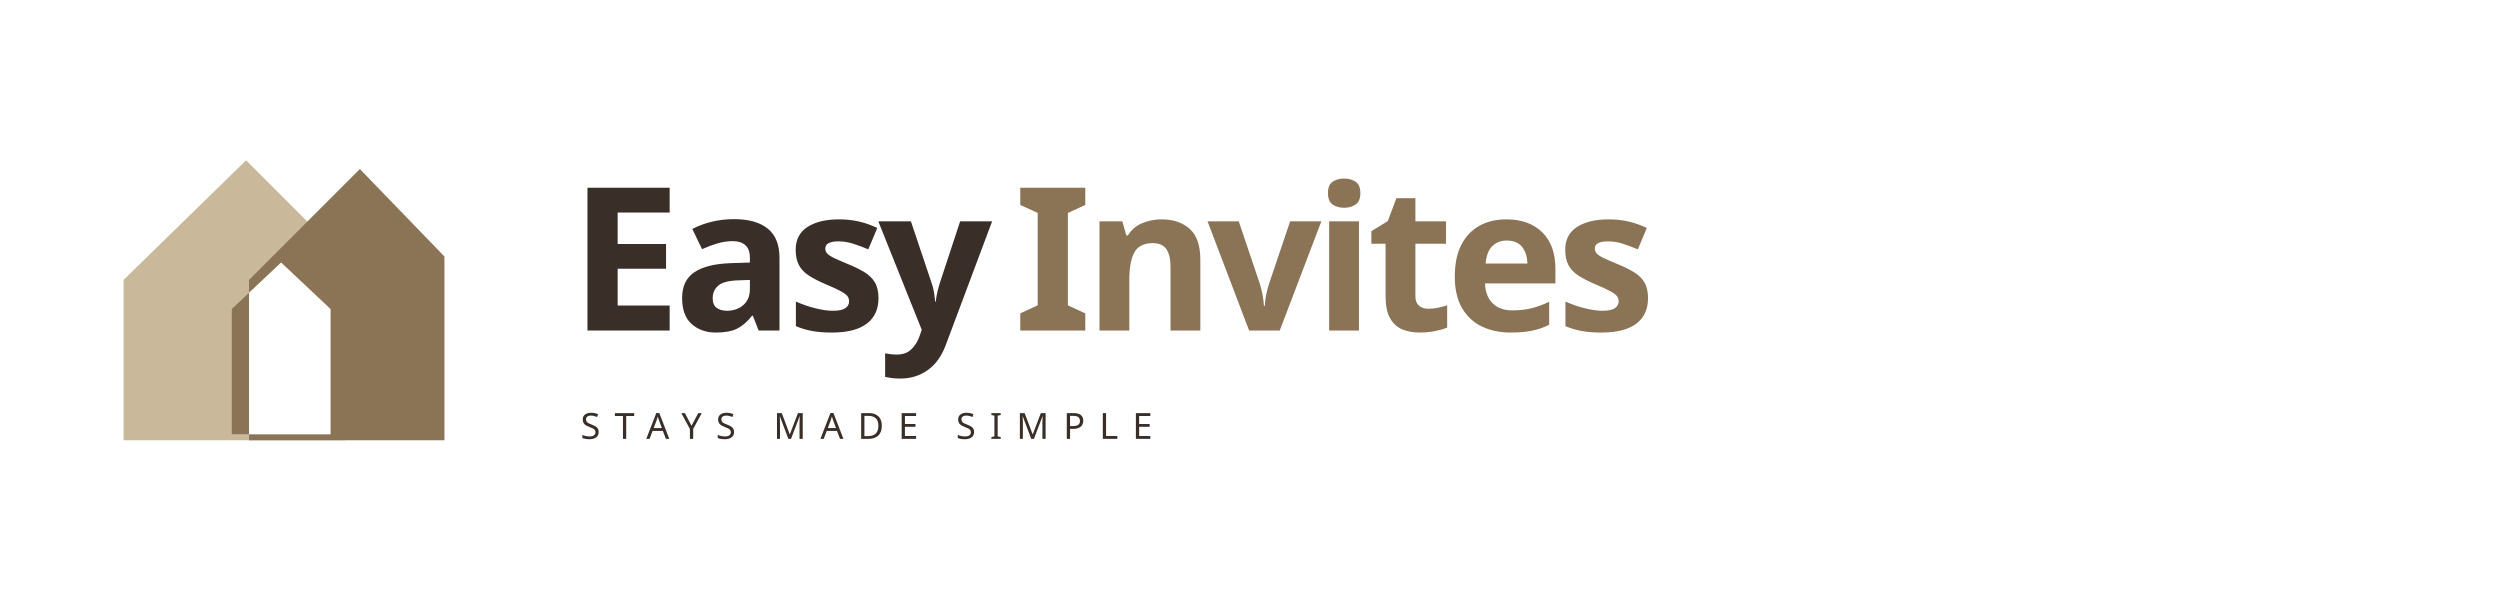
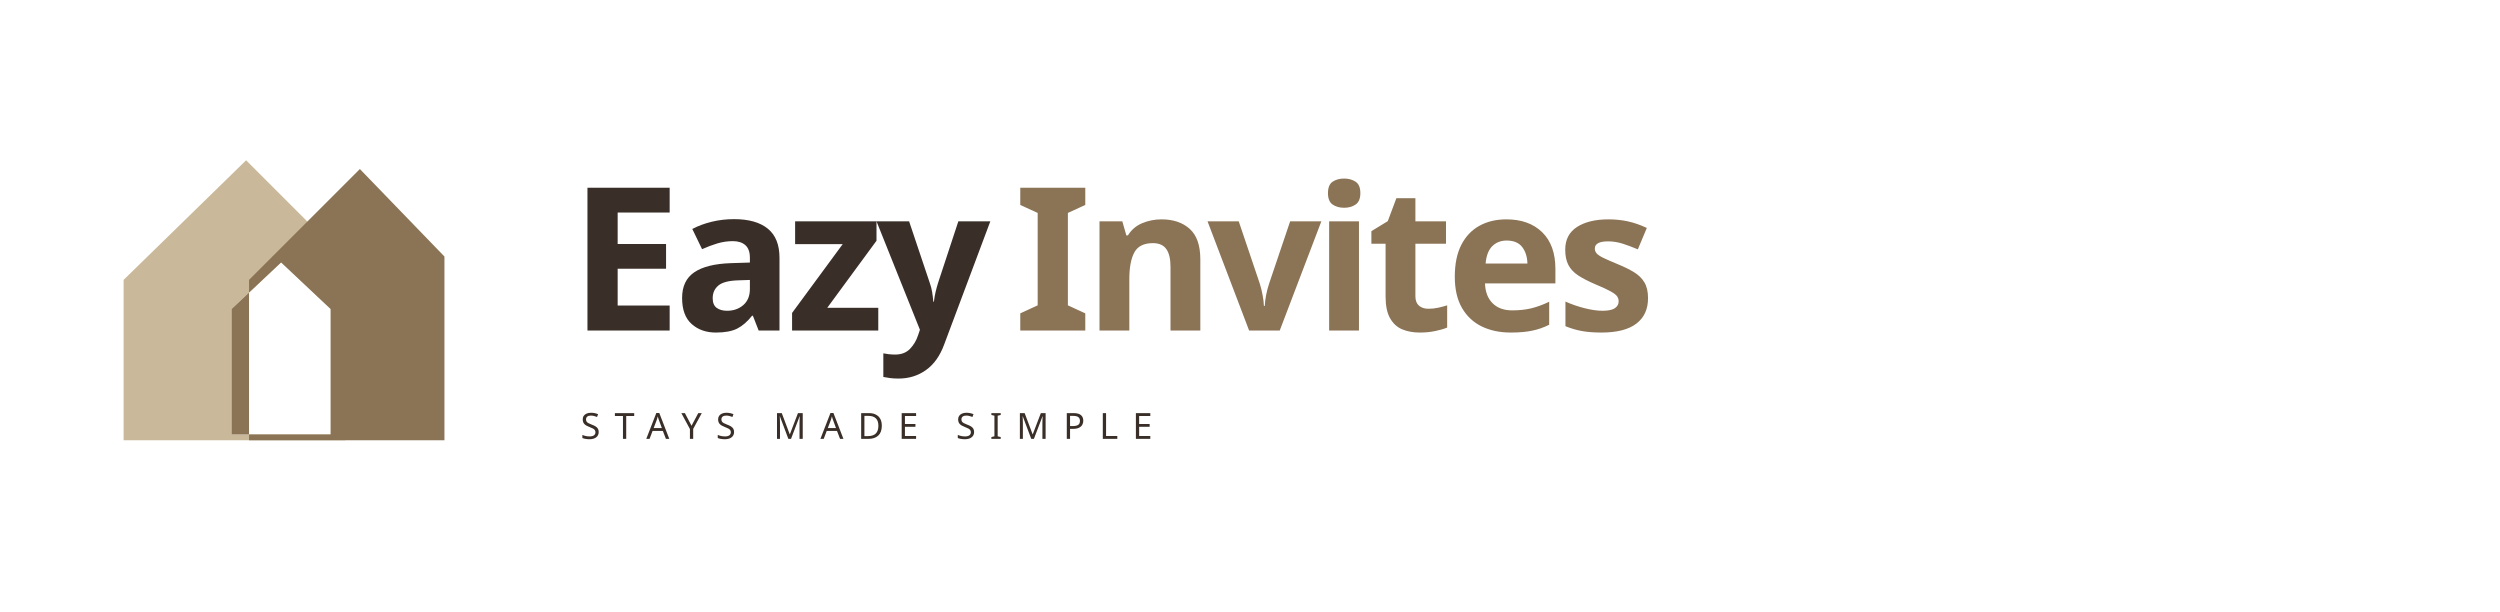
<svg xmlns="http://www.w3.org/2000/svg" width="900" height="220" viewBox="0 0 900 220" role="img" aria-labelledby="title desc">
  <g transform="translate(34 43) scale(1.05)">
    <path d="M10 55 52 14 86 48 86 110 10 110Z M47 108V65L64 49L81 65V108Z" fill="#C9B99A" fill-rule="evenodd" />
    <path d="M53 55 91 17 120 47 120 110 53 110Z M47 108V65L64 49L81 65V108Z" fill="#8B7355" fill-rule="evenodd" />
  </g>
  <g font-family="Space Grotesk, Cabin, sans-serif" font-weight="600">
-     <text x="205" y="119" font-size="72" letter-spacing="-2.8" fill="#3A2F28" textLength="164" lengthAdjust="spacingAndGlyphs">Easy</text>
+     <text x="205" y="119" font-size="72" letter-spacing="-2.8" fill="#3A2F28" textLength="164" lengthAdjust="spacingAndGlyphs">Eazy</text>
    <text x="365" y="119" font-size="72" letter-spacing="-2.8" fill="#8B7355" textLength="270" lengthAdjust="spacingAndGlyphs">Invites</text>
  </g>
  <text x="209" y="158" font-family="DM Sans, Cabin, sans-serif" font-size="13" letter-spacing="5.1" fill="#3A2F28">STAYS MADE SIMPLE</text>
</svg>
